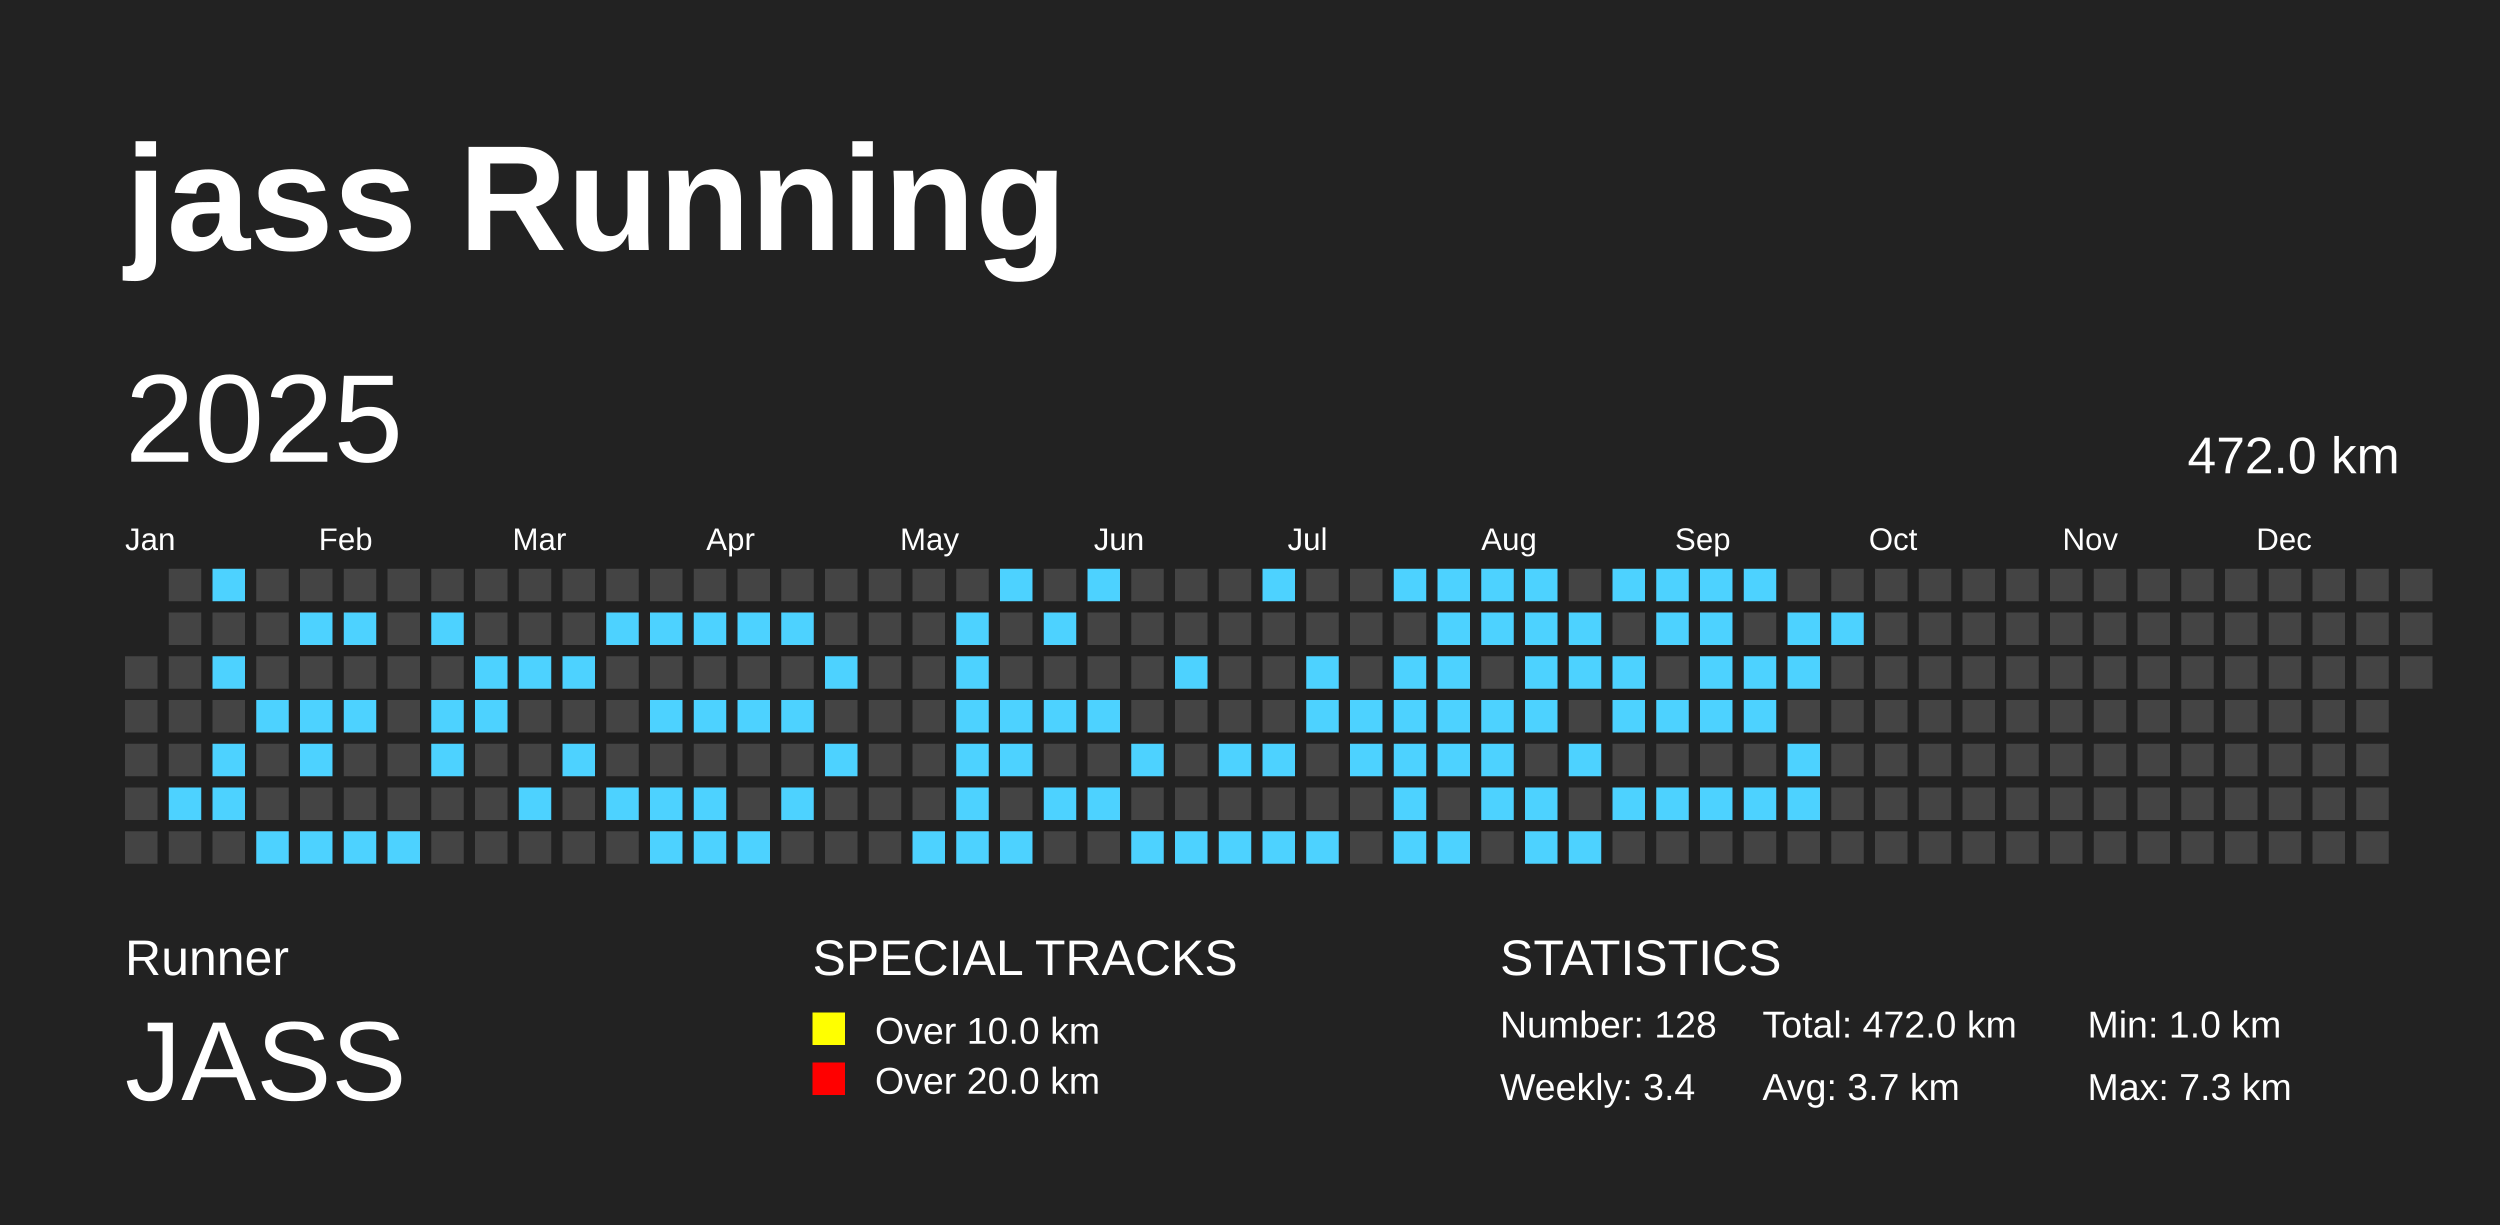
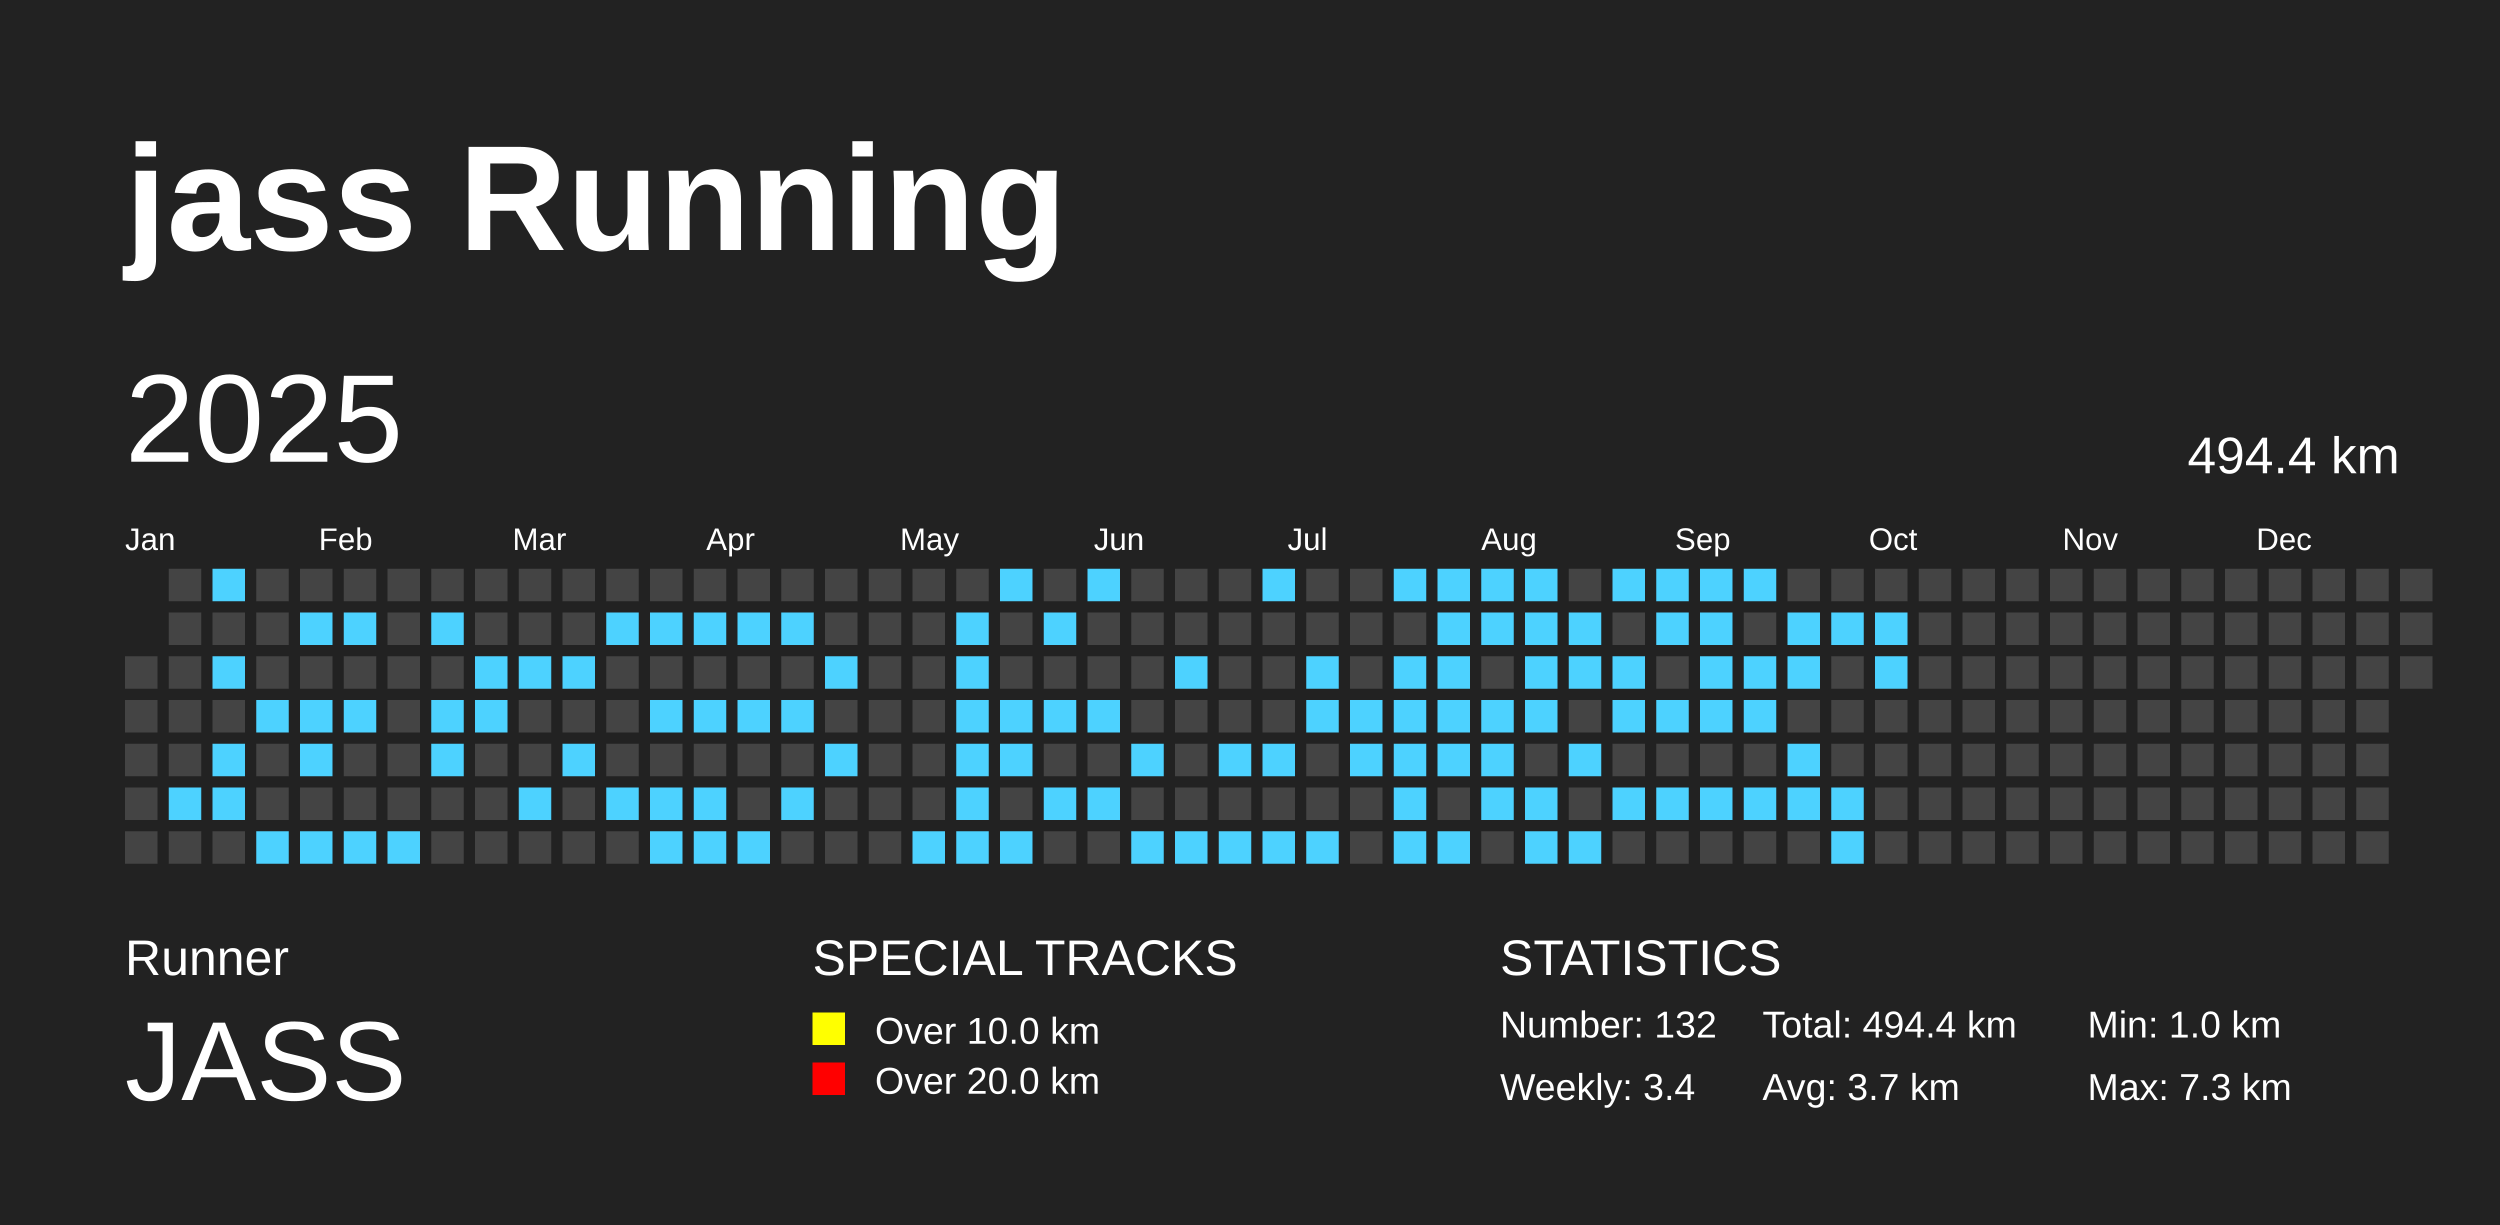
<svg xmlns="http://www.w3.org/2000/svg" baseProfile="full" height="98mm" version="1.1" viewBox="0,0,200,98" width="200mm">
  <defs />
  <rect fill="#222222" height="98" width="200" x="0" y="0" />
  <text fill="#FFFFFF" style="font-size:12px; font-family:Arial; font-weight:bold;" x="10" y="20">jass Running</text>
  <text fill="#FFFFFF" style="font-size:4px; font-family:Arial" x="10" y="78">Runner</text>
  <text fill="#FFFFFF" style="font-size:9px; font-family:Arial" x="10" y="88">JASS</text>
  <text fill="#FFFFFF" style="font-size:4px; font-family:Arial" x="65" y="78">SPECIAL TRACKS</text>
  <rect fill="yellow" height="2.6" width="2.6" x="65" y="81" />
  <text fill="#FFFFFF" style="font-size:3px; font-family:Arial" x="70" y="83.5">Over 10.0 km</text>
  <rect fill="red" height="2.6" width="2.6" x="65" y="85" />
  <text fill="#FFFFFF" style="font-size:3px; font-family:Arial" x="70" y="87.5">Over 20.0 km</text>
  <text fill="#FFFFFF" style="font-size:4px; font-family:Arial" x="120" y="78">STATISTICS</text>
-   <text fill="#FFFFFF" style="font-size:3px; font-family:Arial" x="120" y="83">Number: 128</text>
+   <text fill="#FFFFFF" style="font-size:3px; font-family:Arial" x="120" y="83">Number: 132</text>
  <text fill="#FFFFFF" style="font-size:3px; font-family:Arial" x="120" y="88">Weekly: 3.4</text>
-   <text fill="#FFFFFF" style="font-size:3px; font-family:Arial" x="141" y="83">Total: 472.0 km</text>
+   <text fill="#FFFFFF" style="font-size:3px; font-family:Arial" x="141" y="83">Total: 494.4 km</text>
  <text fill="#FFFFFF" style="font-size:3px; font-family:Arial" x="141" y="88">Avg: 3.7 km</text>
  <text fill="#FFFFFF" style="font-size:3px; font-family:Arial" x="167" y="83">Min: 1.0 km</text>
  <text fill="#FFFFFF" style="font-size:3px; font-family:Arial" x="167" y="88">Max: 7.3 km</text>
  <text dominant-baseline="hanging" fill="#FFFFFF" style="font-size:10.0px; font-family:Arial;" x="10" y="30">2025</text>
-   <text dominant-baseline="hanging" fill="#FFFFFF" style="font-size:4.125px; font-family:Arial;" x="175" y="35">472.0 km</text>
+   <text dominant-baseline="hanging" fill="#FFFFFF" style="font-size:4.125px; font-family:Arial;" x="175" y="35">494.4 km</text>
  <text fill="#FFFFFF" style="font-size:2.5px; font-family:Arial" x="10.0" y="44">Jan</text>
  <text fill="#FFFFFF" style="font-size:2.5px; font-family:Arial" x="25.5" y="44">Feb</text>
  <text fill="#FFFFFF" style="font-size:2.5px; font-family:Arial" x="41.0" y="44">Mar</text>
  <text fill="#FFFFFF" style="font-size:2.5px; font-family:Arial" x="56.5" y="44">Apr</text>
  <text fill="#FFFFFF" style="font-size:2.5px; font-family:Arial" x="72.0" y="44">May</text>
  <text fill="#FFFFFF" style="font-size:2.5px; font-family:Arial" x="87.5" y="44">Jun</text>
  <text fill="#FFFFFF" style="font-size:2.5px; font-family:Arial" x="103.0" y="44">Jul</text>
  <text fill="#FFFFFF" style="font-size:2.5px; font-family:Arial" x="118.5" y="44">Aug</text>
  <text fill="#FFFFFF" style="font-size:2.5px; font-family:Arial" x="134.0" y="44">Sep</text>
  <text fill="#FFFFFF" style="font-size:2.5px; font-family:Arial" x="149.5" y="44">Oct</text>
  <text fill="#FFFFFF" style="font-size:2.5px; font-family:Arial" x="165.0" y="44">Nov</text>
  <text fill="#FFFFFF" style="font-size:2.5px; font-family:Arial" x="180.5" y="44">Dec</text>
  <rect fill="#444444" height="2.6" width="2.6" x="10.0" y="52.5" />
  <rect fill="#444444" height="2.6" width="2.6" x="10.0" y="56.0" />
  <rect fill="#444444" height="2.6" width="2.6" x="10.0" y="59.5" />
  <rect fill="#444444" height="2.6" width="2.6" x="10.0" y="63.0" />
  <rect fill="#444444" height="2.6" width="2.6" x="10.0" y="66.5" />
  <rect fill="#444444" height="2.6" width="2.6" x="13.5" y="45.5" />
  <rect fill="#444444" height="2.6" width="2.6" x="13.5" y="49.0" />
  <rect fill="#444444" height="2.6" width="2.6" x="13.5" y="52.5" />
  <rect fill="#444444" height="2.6" width="2.6" x="13.5" y="56.0" />
  <rect fill="#444444" height="2.6" width="2.6" x="13.5" y="59.5" />
  <rect fill="#4DD2FF" height="2.6" width="2.6" x="13.5" y="63.0" />
  <rect fill="#444444" height="2.6" width="2.6" x="13.5" y="66.5" />
  <rect fill="#4DD2FF" height="2.6" width="2.6" x="17.0" y="45.5" />
  <rect fill="#444444" height="2.6" width="2.6" x="17.0" y="49.0" />
  <rect fill="#4DD2FF" height="2.6" width="2.6" x="17.0" y="52.5" />
  <rect fill="#444444" height="2.6" width="2.6" x="17.0" y="56.0" />
  <rect fill="#4DD2FF" height="2.6" width="2.6" x="17.0" y="59.5" />
  <rect fill="#4DD2FF" height="2.6" width="2.6" x="17.0" y="63.0" />
  <rect fill="#444444" height="2.6" width="2.6" x="17.0" y="66.5" />
  <rect fill="#444444" height="2.6" width="2.6" x="20.5" y="45.5" />
  <rect fill="#444444" height="2.6" width="2.6" x="20.5" y="49.0" />
  <rect fill="#444444" height="2.6" width="2.6" x="20.5" y="52.5" />
  <rect fill="#4DD2FF" height="2.6" width="2.6" x="20.5" y="56.0" />
  <rect fill="#444444" height="2.6" width="2.6" x="20.5" y="59.5" />
  <rect fill="#444444" height="2.6" width="2.6" x="20.5" y="63.0" />
  <rect fill="#4DD2FF" height="2.6" width="2.6" x="20.5" y="66.5" />
  <rect fill="#444444" height="2.6" width="2.6" x="24.0" y="45.5" />
  <rect fill="#4DD2FF" height="2.6" width="2.6" x="24.0" y="49.0" />
  <rect fill="#444444" height="2.6" width="2.6" x="24.0" y="52.5" />
  <rect fill="#4DD2FF" height="2.6" width="2.6" x="24.0" y="56.0" />
  <rect fill="#4DD2FF" height="2.6" width="2.6" x="24.0" y="59.5" />
  <rect fill="#444444" height="2.6" width="2.6" x="24.0" y="63.0" />
  <rect fill="#4DD2FF" height="2.6" width="2.6" x="24.0" y="66.5" />
  <rect fill="#444444" height="2.6" width="2.6" x="27.5" y="45.5" />
  <rect fill="#4DD2FF" height="2.6" width="2.6" x="27.5" y="49.0" />
  <rect fill="#444444" height="2.6" width="2.6" x="27.5" y="52.5" />
  <rect fill="#4DD2FF" height="2.6" width="2.6" x="27.5" y="56.0" />
  <rect fill="#444444" height="2.6" width="2.6" x="27.5" y="59.5" />
  <rect fill="#444444" height="2.6" width="2.6" x="27.5" y="63.0" />
  <rect fill="#4DD2FF" height="2.6" width="2.6" x="27.5" y="66.5" />
  <rect fill="#444444" height="2.6" width="2.6" x="31.0" y="45.5" />
  <rect fill="#444444" height="2.6" width="2.6" x="31.0" y="49.0" />
  <rect fill="#444444" height="2.6" width="2.6" x="31.0" y="52.5" />
  <rect fill="#444444" height="2.6" width="2.6" x="31.0" y="56.0" />
  <rect fill="#444444" height="2.6" width="2.6" x="31.0" y="59.5" />
  <rect fill="#444444" height="2.6" width="2.6" x="31.0" y="63.0" />
  <rect fill="#4DD2FF" height="2.6" width="2.6" x="31.0" y="66.5" />
  <rect fill="#444444" height="2.6" width="2.6" x="34.5" y="45.5" />
  <rect fill="#4DD2FF" height="2.6" width="2.6" x="34.5" y="49.0" />
  <rect fill="#444444" height="2.6" width="2.6" x="34.5" y="52.5" />
  <rect fill="#4DD2FF" height="2.6" width="2.6" x="34.5" y="56.0" />
  <rect fill="#4DD2FF" height="2.6" width="2.6" x="34.5" y="59.5" />
  <rect fill="#444444" height="2.6" width="2.6" x="34.5" y="63.0" />
  <rect fill="#444444" height="2.6" width="2.6" x="34.5" y="66.5" />
  <rect fill="#444444" height="2.6" width="2.6" x="38.0" y="45.5" />
  <rect fill="#444444" height="2.6" width="2.6" x="38.0" y="49.0" />
  <rect fill="#4DD2FF" height="2.6" width="2.6" x="38.0" y="52.5" />
  <rect fill="#4DD2FF" height="2.6" width="2.6" x="38.0" y="56.0" />
  <rect fill="#444444" height="2.6" width="2.6" x="38.0" y="59.5" />
  <rect fill="#444444" height="2.6" width="2.6" x="38.0" y="63.0" />
  <rect fill="#444444" height="2.6" width="2.6" x="38.0" y="66.5" />
  <rect fill="#444444" height="2.6" width="2.6" x="41.5" y="45.5" />
  <rect fill="#444444" height="2.6" width="2.6" x="41.5" y="49.0" />
  <rect fill="#4DD2FF" height="2.6" width="2.6" x="41.5" y="52.5" />
  <rect fill="#444444" height="2.6" width="2.6" x="41.5" y="56.0" />
  <rect fill="#444444" height="2.6" width="2.6" x="41.5" y="59.5" />
  <rect fill="#4DD2FF" height="2.6" width="2.6" x="41.5" y="63.0" />
  <rect fill="#444444" height="2.6" width="2.6" x="41.5" y="66.5" />
  <rect fill="#444444" height="2.6" width="2.6" x="45.0" y="45.5" />
  <rect fill="#444444" height="2.6" width="2.6" x="45.0" y="49.0" />
  <rect fill="#4DD2FF" height="2.6" width="2.6" x="45.0" y="52.5" />
  <rect fill="#444444" height="2.6" width="2.6" x="45.0" y="56.0" />
  <rect fill="#4DD2FF" height="2.6" width="2.6" x="45.0" y="59.5" />
  <rect fill="#444444" height="2.6" width="2.6" x="45.0" y="63.0" />
  <rect fill="#444444" height="2.6" width="2.6" x="45.0" y="66.5" />
  <rect fill="#444444" height="2.6" width="2.6" x="48.5" y="45.5" />
  <rect fill="#4DD2FF" height="2.6" width="2.6" x="48.5" y="49.0" />
  <rect fill="#444444" height="2.6" width="2.6" x="48.5" y="52.5" />
  <rect fill="#444444" height="2.6" width="2.6" x="48.5" y="56.0" />
  <rect fill="#444444" height="2.6" width="2.6" x="48.5" y="59.5" />
  <rect fill="#4DD2FF" height="2.6" width="2.6" x="48.5" y="63.0" />
  <rect fill="#444444" height="2.6" width="2.6" x="48.5" y="66.5" />
  <rect fill="#444444" height="2.6" width="2.6" x="52.0" y="45.5" />
  <rect fill="#4DD2FF" height="2.6" width="2.6" x="52.0" y="49.0" />
  <rect fill="#444444" height="2.6" width="2.6" x="52.0" y="52.5" />
  <rect fill="#4DD2FF" height="2.6" width="2.6" x="52.0" y="56.0" />
  <rect fill="#444444" height="2.6" width="2.6" x="52.0" y="59.5" />
  <rect fill="#4DD2FF" height="2.6" width="2.6" x="52.0" y="63.0" />
  <rect fill="#4DD2FF" height="2.6" width="2.6" x="52.0" y="66.5" />
  <rect fill="#444444" height="2.6" width="2.6" x="55.5" y="45.5" />
  <rect fill="#4DD2FF" height="2.6" width="2.6" x="55.5" y="49.0" />
  <rect fill="#444444" height="2.6" width="2.6" x="55.5" y="52.5" />
  <rect fill="#4DD2FF" height="2.6" width="2.6" x="55.5" y="56.0" />
  <rect fill="#444444" height="2.6" width="2.6" x="55.5" y="59.5" />
  <rect fill="#4DD2FF" height="2.6" width="2.6" x="55.5" y="63.0" />
  <rect fill="#4DD2FF" height="2.6" width="2.6" x="55.5" y="66.5" />
  <rect fill="#444444" height="2.6" width="2.6" x="59.0" y="45.5" />
  <rect fill="#4DD2FF" height="2.6" width="2.6" x="59.0" y="49.0" />
  <rect fill="#444444" height="2.6" width="2.6" x="59.0" y="52.5" />
  <rect fill="#4DD2FF" height="2.6" width="2.6" x="59.0" y="56.0" />
  <rect fill="#444444" height="2.6" width="2.6" x="59.0" y="59.5" />
  <rect fill="#444444" height="2.6" width="2.6" x="59.0" y="63.0" />
  <rect fill="#4DD2FF" height="2.6" width="2.6" x="59.0" y="66.5" />
  <rect fill="#444444" height="2.6" width="2.6" x="62.5" y="45.5" />
  <rect fill="#4DD2FF" height="2.6" width="2.6" x="62.5" y="49.0" />
  <rect fill="#444444" height="2.6" width="2.6" x="62.5" y="52.5" />
  <rect fill="#4DD2FF" height="2.6" width="2.6" x="62.5" y="56.0" />
  <rect fill="#444444" height="2.6" width="2.6" x="62.5" y="59.5" />
  <rect fill="#4DD2FF" height="2.6" width="2.6" x="62.5" y="63.0" />
  <rect fill="#444444" height="2.6" width="2.6" x="62.5" y="66.5" />
  <rect fill="#444444" height="2.6" width="2.6" x="66.0" y="45.5" />
  <rect fill="#444444" height="2.6" width="2.6" x="66.0" y="49.0" />
  <rect fill="#4DD2FF" height="2.6" width="2.6" x="66.0" y="52.5" />
  <rect fill="#444444" height="2.6" width="2.6" x="66.0" y="56.0" />
  <rect fill="#4DD2FF" height="2.6" width="2.6" x="66.0" y="59.5" />
  <rect fill="#444444" height="2.6" width="2.6" x="66.0" y="63.0" />
  <rect fill="#444444" height="2.6" width="2.6" x="66.0" y="66.5" />
  <rect fill="#444444" height="2.6" width="2.6" x="69.5" y="45.5" />
  <rect fill="#444444" height="2.6" width="2.6" x="69.5" y="49.0" />
  <rect fill="#444444" height="2.6" width="2.6" x="69.5" y="52.5" />
  <rect fill="#444444" height="2.6" width="2.6" x="69.5" y="56.0" />
  <rect fill="#444444" height="2.6" width="2.6" x="69.5" y="59.5" />
  <rect fill="#444444" height="2.6" width="2.6" x="69.5" y="63.0" />
  <rect fill="#444444" height="2.6" width="2.6" x="69.5" y="66.5" />
  <rect fill="#444444" height="2.6" width="2.6" x="73.0" y="45.5" />
  <rect fill="#444444" height="2.6" width="2.6" x="73.0" y="49.0" />
  <rect fill="#444444" height="2.6" width="2.6" x="73.0" y="52.5" />
  <rect fill="#444444" height="2.6" width="2.6" x="73.0" y="56.0" />
  <rect fill="#444444" height="2.6" width="2.6" x="73.0" y="59.5" />
  <rect fill="#444444" height="2.6" width="2.6" x="73.0" y="63.0" />
  <rect fill="#4DD2FF" height="2.6" width="2.6" x="73.0" y="66.5" />
  <rect fill="#444444" height="2.6" width="2.6" x="76.5" y="45.5" />
  <rect fill="#4DD2FF" height="2.6" width="2.6" x="76.5" y="49.0" />
  <rect fill="#4DD2FF" height="2.6" width="2.6" x="76.5" y="52.5" />
  <rect fill="#4DD2FF" height="2.6" width="2.6" x="76.5" y="56.0" />
  <rect fill="#4DD2FF" height="2.6" width="2.6" x="76.5" y="59.5" />
  <rect fill="#4DD2FF" height="2.6" width="2.6" x="76.5" y="63.0" />
  <rect fill="#4DD2FF" height="2.6" width="2.6" x="76.5" y="66.5" />
  <rect fill="#4DD2FF" height="2.6" width="2.6" x="80.0" y="45.5" />
  <rect fill="#444444" height="2.6" width="2.6" x="80.0" y="49.0" />
  <rect fill="#444444" height="2.6" width="2.6" x="80.0" y="52.5" />
  <rect fill="#4DD2FF" height="2.6" width="2.6" x="80.0" y="56.0" />
  <rect fill="#4DD2FF" height="2.6" width="2.6" x="80.0" y="59.5" />
  <rect fill="#444444" height="2.6" width="2.6" x="80.0" y="63.0" />
  <rect fill="#4DD2FF" height="2.6" width="2.6" x="80.0" y="66.5" />
  <rect fill="#444444" height="2.6" width="2.6" x="83.5" y="45.5" />
  <rect fill="#4DD2FF" height="2.6" width="2.6" x="83.5" y="49.0" />
  <rect fill="#444444" height="2.6" width="2.6" x="83.5" y="52.5" />
  <rect fill="#4DD2FF" height="2.6" width="2.6" x="83.5" y="56.0" />
  <rect fill="#444444" height="2.6" width="2.6" x="83.5" y="59.5" />
  <rect fill="#4DD2FF" height="2.6" width="2.6" x="83.5" y="63.0" />
  <rect fill="#444444" height="2.6" width="2.6" x="83.5" y="66.5" />
  <rect fill="#4DD2FF" height="2.6" width="2.6" x="87.0" y="45.5" />
  <rect fill="#444444" height="2.6" width="2.6" x="87.0" y="49.0" />
  <rect fill="#444444" height="2.6" width="2.6" x="87.0" y="52.5" />
  <rect fill="#4DD2FF" height="2.6" width="2.6" x="87.0" y="56.0" />
  <rect fill="#444444" height="2.6" width="2.6" x="87.0" y="59.5" />
  <rect fill="#4DD2FF" height="2.6" width="2.6" x="87.0" y="63.0" />
  <rect fill="#444444" height="2.6" width="2.6" x="87.0" y="66.5" />
  <rect fill="#444444" height="2.6" width="2.6" x="90.5" y="45.5" />
  <rect fill="#444444" height="2.6" width="2.6" x="90.5" y="49.0" />
  <rect fill="#444444" height="2.6" width="2.6" x="90.5" y="52.5" />
  <rect fill="#444444" height="2.6" width="2.6" x="90.5" y="56.0" />
  <rect fill="#4DD2FF" height="2.6" width="2.6" x="90.5" y="59.5" />
  <rect fill="#444444" height="2.6" width="2.6" x="90.5" y="63.0" />
  <rect fill="#4DD2FF" height="2.6" width="2.6" x="90.5" y="66.5" />
  <rect fill="#444444" height="2.6" width="2.6" x="94.0" y="45.5" />
  <rect fill="#444444" height="2.6" width="2.6" x="94.0" y="49.0" />
  <rect fill="#4DD2FF" height="2.6" width="2.6" x="94.0" y="52.5" />
  <rect fill="#444444" height="2.6" width="2.6" x="94.0" y="56.0" />
  <rect fill="#444444" height="2.6" width="2.6" x="94.0" y="59.5" />
  <rect fill="#444444" height="2.6" width="2.6" x="94.0" y="63.0" />
  <rect fill="#4DD2FF" height="2.6" width="2.6" x="94.0" y="66.5" />
  <rect fill="#444444" height="2.6" width="2.6" x="97.5" y="45.5" />
  <rect fill="#444444" height="2.6" width="2.6" x="97.5" y="49.0" />
  <rect fill="#444444" height="2.6" width="2.6" x="97.5" y="52.5" />
  <rect fill="#444444" height="2.6" width="2.6" x="97.5" y="56.0" />
  <rect fill="#4DD2FF" height="2.6" width="2.6" x="97.5" y="59.5" />
  <rect fill="#444444" height="2.6" width="2.6" x="97.5" y="63.0" />
  <rect fill="#4DD2FF" height="2.6" width="2.6" x="97.5" y="66.5" />
  <rect fill="#4DD2FF" height="2.6" width="2.6" x="101.0" y="45.5" />
  <rect fill="#444444" height="2.6" width="2.6" x="101.0" y="49.0" />
  <rect fill="#444444" height="2.6" width="2.6" x="101.0" y="52.5" />
  <rect fill="#444444" height="2.6" width="2.6" x="101.0" y="56.0" />
  <rect fill="#4DD2FF" height="2.6" width="2.6" x="101.0" y="59.5" />
  <rect fill="#444444" height="2.6" width="2.6" x="101.0" y="63.0" />
  <rect fill="#4DD2FF" height="2.6" width="2.6" x="101.0" y="66.5" />
  <rect fill="#444444" height="2.6" width="2.6" x="104.5" y="45.5" />
  <rect fill="#444444" height="2.6" width="2.6" x="104.5" y="49.0" />
  <rect fill="#4DD2FF" height="2.6" width="2.6" x="104.5" y="52.5" />
  <rect fill="#4DD2FF" height="2.6" width="2.6" x="104.5" y="56.0" />
  <rect fill="#444444" height="2.6" width="2.6" x="104.5" y="59.5" />
  <rect fill="#444444" height="2.6" width="2.6" x="104.5" y="63.0" />
  <rect fill="#4DD2FF" height="2.6" width="2.6" x="104.5" y="66.5" />
  <rect fill="#444444" height="2.6" width="2.6" x="108.0" y="45.5" />
  <rect fill="#444444" height="2.6" width="2.6" x="108.0" y="49.0" />
  <rect fill="#444444" height="2.6" width="2.6" x="108.0" y="52.5" />
  <rect fill="#4DD2FF" height="2.6" width="2.6" x="108.0" y="56.0" />
  <rect fill="#4DD2FF" height="2.6" width="2.6" x="108.0" y="59.5" />
  <rect fill="#444444" height="2.6" width="2.6" x="108.0" y="63.0" />
  <rect fill="#444444" height="2.6" width="2.6" x="108.0" y="66.5" />
  <rect fill="#4DD2FF" height="2.6" width="2.6" x="111.5" y="45.5" />
  <rect fill="#444444" height="2.6" width="2.6" x="111.5" y="49.0" />
  <rect fill="#4DD2FF" height="2.6" width="2.6" x="111.5" y="52.5" />
  <rect fill="#4DD2FF" height="2.6" width="2.6" x="111.5" y="56.0" />
  <rect fill="#4DD2FF" height="2.6" width="2.6" x="111.5" y="59.5" />
  <rect fill="#4DD2FF" height="2.6" width="2.6" x="111.5" y="63.0" />
  <rect fill="#4DD2FF" height="2.6" width="2.6" x="111.5" y="66.5" />
  <rect fill="#4DD2FF" height="2.6" width="2.6" x="115.0" y="45.5" />
  <rect fill="#4DD2FF" height="2.6" width="2.6" x="115.0" y="49.0" />
  <rect fill="#4DD2FF" height="2.6" width="2.6" x="115.0" y="52.5" />
  <rect fill="#4DD2FF" height="2.6" width="2.6" x="115.0" y="56.0" />
  <rect fill="#4DD2FF" height="2.6" width="2.6" x="115.0" y="59.5" />
  <rect fill="#444444" height="2.6" width="2.6" x="115.0" y="63.0" />
  <rect fill="#4DD2FF" height="2.6" width="2.6" x="115.0" y="66.5" />
  <rect fill="#4DD2FF" height="2.6" width="2.6" x="118.5" y="45.5" />
  <rect fill="#4DD2FF" height="2.6" width="2.6" x="118.5" y="49.0" />
  <rect fill="#444444" height="2.6" width="2.6" x="118.5" y="52.5" />
  <rect fill="#4DD2FF" height="2.6" width="2.6" x="118.5" y="56.0" />
  <rect fill="#4DD2FF" height="2.6" width="2.6" x="118.5" y="59.5" />
  <rect fill="#4DD2FF" height="2.6" width="2.6" x="118.5" y="63.0" />
  <rect fill="#444444" height="2.6" width="2.6" x="118.5" y="66.5" />
  <rect fill="#4DD2FF" height="2.6" width="2.6" x="122.0" y="45.5" />
  <rect fill="#4DD2FF" height="2.6" width="2.6" x="122.0" y="49.0" />
  <rect fill="#4DD2FF" height="2.6" width="2.6" x="122.0" y="52.5" />
  <rect fill="#4DD2FF" height="2.6" width="2.6" x="122.0" y="56.0" />
  <rect fill="#444444" height="2.6" width="2.6" x="122.0" y="59.5" />
  <rect fill="#4DD2FF" height="2.6" width="2.6" x="122.0" y="63.0" />
  <rect fill="#4DD2FF" height="2.6" width="2.6" x="122.0" y="66.5" />
  <rect fill="#444444" height="2.6" width="2.6" x="125.5" y="45.5" />
  <rect fill="#4DD2FF" height="2.6" width="2.6" x="125.5" y="49.0" />
  <rect fill="#4DD2FF" height="2.6" width="2.6" x="125.5" y="52.5" />
  <rect fill="#444444" height="2.6" width="2.6" x="125.5" y="56.0" />
  <rect fill="#4DD2FF" height="2.6" width="2.6" x="125.5" y="59.5" />
  <rect fill="#444444" height="2.6" width="2.6" x="125.5" y="63.0" />
  <rect fill="#4DD2FF" height="2.6" width="2.6" x="125.5" y="66.5" />
  <rect fill="#4DD2FF" height="2.6" width="2.6" x="129.0" y="45.5" />
  <rect fill="#444444" height="2.6" width="2.6" x="129.0" y="49.0" />
  <rect fill="#4DD2FF" height="2.6" width="2.6" x="129.0" y="52.5" />
  <rect fill="#4DD2FF" height="2.6" width="2.6" x="129.0" y="56.0" />
  <rect fill="#444444" height="2.6" width="2.6" x="129.0" y="59.5" />
  <rect fill="#4DD2FF" height="2.6" width="2.6" x="129.0" y="63.0" />
  <rect fill="#444444" height="2.6" width="2.6" x="129.0" y="66.5" />
  <rect fill="#4DD2FF" height="2.6" width="2.6" x="132.5" y="45.5" />
  <rect fill="#4DD2FF" height="2.6" width="2.6" x="132.5" y="49.0" />
  <rect fill="#444444" height="2.6" width="2.6" x="132.5" y="52.5" />
  <rect fill="#4DD2FF" height="2.6" width="2.6" x="132.5" y="56.0" />
  <rect fill="#444444" height="2.6" width="2.6" x="132.5" y="59.5" />
  <rect fill="#4DD2FF" height="2.6" width="2.6" x="132.5" y="63.0" />
  <rect fill="#444444" height="2.6" width="2.6" x="132.5" y="66.5" />
  <rect fill="#4DD2FF" height="2.6" width="2.6" x="136.0" y="45.5" />
  <rect fill="#4DD2FF" height="2.6" width="2.6" x="136.0" y="49.0" />
  <rect fill="#4DD2FF" height="2.6" width="2.6" x="136.0" y="52.5" />
  <rect fill="#4DD2FF" height="2.6" width="2.6" x="136.0" y="56.0" />
  <rect fill="#444444" height="2.6" width="2.6" x="136.0" y="59.5" />
  <rect fill="#4DD2FF" height="2.6" width="2.6" x="136.0" y="63.0" />
  <rect fill="#444444" height="2.6" width="2.6" x="136.0" y="66.5" />
  <rect fill="#4DD2FF" height="2.6" width="2.6" x="139.5" y="45.5" />
  <rect fill="#444444" height="2.6" width="2.6" x="139.5" y="49.0" />
  <rect fill="#4DD2FF" height="2.6" width="2.6" x="139.5" y="52.5" />
  <rect fill="#4DD2FF" height="2.6" width="2.6" x="139.5" y="56.0" />
  <rect fill="#444444" height="2.6" width="2.6" x="139.5" y="59.5" />
  <rect fill="#4DD2FF" height="2.6" width="2.6" x="139.5" y="63.0" />
  <rect fill="#444444" height="2.6" width="2.6" x="139.5" y="66.5" />
  <rect fill="#444444" height="2.6" width="2.6" x="143.0" y="45.5" />
  <rect fill="#4DD2FF" height="2.6" width="2.6" x="143.0" y="49.0" />
  <rect fill="#4DD2FF" height="2.6" width="2.6" x="143.0" y="52.5" />
  <rect fill="#444444" height="2.6" width="2.6" x="143.0" y="56.0" />
  <rect fill="#4DD2FF" height="2.6" width="2.6" x="143.0" y="59.5" />
  <rect fill="#4DD2FF" height="2.6" width="2.6" x="143.0" y="63.0" />
  <rect fill="#444444" height="2.6" width="2.6" x="143.0" y="66.5" />
  <rect fill="#444444" height="2.6" width="2.6" x="146.5" y="45.5" />
  <rect fill="#4DD2FF" height="2.6" width="2.6" x="146.5" y="49.0" />
  <rect fill="#444444" height="2.6" width="2.6" x="146.5" y="52.5" />
  <rect fill="#444444" height="2.6" width="2.6" x="146.5" y="56.0" />
  <rect fill="#444444" height="2.6" width="2.6" x="146.5" y="59.5" />
-   <rect fill="#444444" height="2.6" width="2.6" x="146.5" y="63.0" />
-   <rect fill="#444444" height="2.6" width="2.6" x="146.5" y="66.5" />
+   <rect fill="#4DD2FF" height="2.6" width="2.6" x="146.5" y="63.0" />
+   <rect fill="#4DD2FF" height="2.6" width="2.6" x="146.5" y="66.5" />
  <rect fill="#444444" height="2.6" width="2.6" x="150.0" y="45.5" />
-   <rect fill="#444444" height="2.6" width="2.6" x="150.0" y="49.0" />
-   <rect fill="#444444" height="2.6" width="2.6" x="150.0" y="52.5" />
+   <rect fill="#4DD2FF" height="2.6" width="2.6" x="150.0" y="49.0" />
+   <rect fill="#4DD2FF" height="2.6" width="2.6" x="150.0" y="52.5" />
  <rect fill="#444444" height="2.6" width="2.6" x="150.0" y="56.0" />
  <rect fill="#444444" height="2.6" width="2.6" x="150.0" y="59.5" />
  <rect fill="#444444" height="2.6" width="2.6" x="150.0" y="63.0" />
  <rect fill="#444444" height="2.6" width="2.6" x="150.0" y="66.5" />
  <rect fill="#444444" height="2.6" width="2.6" x="153.5" y="45.5" />
  <rect fill="#444444" height="2.6" width="2.6" x="153.5" y="49.0" />
  <rect fill="#444444" height="2.6" width="2.6" x="153.5" y="52.5" />
  <rect fill="#444444" height="2.6" width="2.6" x="153.5" y="56.0" />
  <rect fill="#444444" height="2.6" width="2.6" x="153.5" y="59.5" />
  <rect fill="#444444" height="2.6" width="2.6" x="153.5" y="63.0" />
  <rect fill="#444444" height="2.6" width="2.6" x="153.5" y="66.5" />
  <rect fill="#444444" height="2.6" width="2.6" x="157.0" y="45.5" />
  <rect fill="#444444" height="2.6" width="2.6" x="157.0" y="49.0" />
  <rect fill="#444444" height="2.6" width="2.6" x="157.0" y="52.5" />
  <rect fill="#444444" height="2.6" width="2.6" x="157.0" y="56.0" />
  <rect fill="#444444" height="2.6" width="2.6" x="157.0" y="59.5" />
  <rect fill="#444444" height="2.6" width="2.6" x="157.0" y="63.0" />
  <rect fill="#444444" height="2.6" width="2.6" x="157.0" y="66.5" />
  <rect fill="#444444" height="2.6" width="2.6" x="160.5" y="45.5" />
  <rect fill="#444444" height="2.6" width="2.6" x="160.5" y="49.0" />
  <rect fill="#444444" height="2.6" width="2.6" x="160.5" y="52.5" />
  <rect fill="#444444" height="2.6" width="2.6" x="160.5" y="56.0" />
  <rect fill="#444444" height="2.6" width="2.6" x="160.5" y="59.5" />
  <rect fill="#444444" height="2.6" width="2.6" x="160.5" y="63.0" />
  <rect fill="#444444" height="2.6" width="2.6" x="160.5" y="66.5" />
  <rect fill="#444444" height="2.6" width="2.6" x="164.0" y="45.5" />
  <rect fill="#444444" height="2.6" width="2.6" x="164.0" y="49.0" />
  <rect fill="#444444" height="2.6" width="2.6" x="164.0" y="52.5" />
  <rect fill="#444444" height="2.6" width="2.6" x="164.0" y="56.0" />
  <rect fill="#444444" height="2.6" width="2.6" x="164.0" y="59.5" />
  <rect fill="#444444" height="2.6" width="2.6" x="164.0" y="63.0" />
  <rect fill="#444444" height="2.6" width="2.6" x="164.0" y="66.5" />
  <rect fill="#444444" height="2.6" width="2.6" x="167.5" y="45.5" />
  <rect fill="#444444" height="2.6" width="2.6" x="167.5" y="49.0" />
  <rect fill="#444444" height="2.6" width="2.6" x="167.5" y="52.5" />
  <rect fill="#444444" height="2.6" width="2.6" x="167.5" y="56.0" />
  <rect fill="#444444" height="2.6" width="2.6" x="167.5" y="59.5" />
  <rect fill="#444444" height="2.6" width="2.6" x="167.5" y="63.0" />
  <rect fill="#444444" height="2.6" width="2.6" x="167.5" y="66.5" />
  <rect fill="#444444" height="2.6" width="2.6" x="171.0" y="45.5" />
  <rect fill="#444444" height="2.6" width="2.6" x="171.0" y="49.0" />
  <rect fill="#444444" height="2.6" width="2.6" x="171.0" y="52.5" />
  <rect fill="#444444" height="2.6" width="2.6" x="171.0" y="56.0" />
  <rect fill="#444444" height="2.6" width="2.6" x="171.0" y="59.5" />
  <rect fill="#444444" height="2.6" width="2.6" x="171.0" y="63.0" />
  <rect fill="#444444" height="2.6" width="2.6" x="171.0" y="66.5" />
  <rect fill="#444444" height="2.6" width="2.6" x="174.5" y="45.5" />
  <rect fill="#444444" height="2.6" width="2.6" x="174.5" y="49.0" />
  <rect fill="#444444" height="2.6" width="2.6" x="174.5" y="52.5" />
  <rect fill="#444444" height="2.6" width="2.6" x="174.5" y="56.0" />
  <rect fill="#444444" height="2.6" width="2.6" x="174.5" y="59.5" />
  <rect fill="#444444" height="2.6" width="2.6" x="174.5" y="63.0" />
  <rect fill="#444444" height="2.6" width="2.6" x="174.5" y="66.5" />
  <rect fill="#444444" height="2.6" width="2.6" x="178.0" y="45.5" />
  <rect fill="#444444" height="2.6" width="2.6" x="178.0" y="49.0" />
  <rect fill="#444444" height="2.6" width="2.6" x="178.0" y="52.5" />
  <rect fill="#444444" height="2.6" width="2.6" x="178.0" y="56.0" />
  <rect fill="#444444" height="2.6" width="2.6" x="178.0" y="59.5" />
  <rect fill="#444444" height="2.6" width="2.6" x="178.0" y="63.0" />
  <rect fill="#444444" height="2.6" width="2.6" x="178.0" y="66.5" />
  <rect fill="#444444" height="2.6" width="2.6" x="181.5" y="45.5" />
  <rect fill="#444444" height="2.6" width="2.6" x="181.5" y="49.0" />
  <rect fill="#444444" height="2.6" width="2.6" x="181.5" y="52.5" />
  <rect fill="#444444" height="2.6" width="2.6" x="181.5" y="56.0" />
  <rect fill="#444444" height="2.6" width="2.6" x="181.5" y="59.5" />
  <rect fill="#444444" height="2.6" width="2.6" x="181.5" y="63.0" />
  <rect fill="#444444" height="2.6" width="2.6" x="181.5" y="66.5" />
  <rect fill="#444444" height="2.6" width="2.6" x="185.0" y="45.5" />
  <rect fill="#444444" height="2.6" width="2.6" x="185.0" y="49.0" />
  <rect fill="#444444" height="2.6" width="2.6" x="185.0" y="52.5" />
  <rect fill="#444444" height="2.6" width="2.6" x="185.0" y="56.0" />
  <rect fill="#444444" height="2.6" width="2.6" x="185.0" y="59.5" />
  <rect fill="#444444" height="2.6" width="2.6" x="185.0" y="63.0" />
  <rect fill="#444444" height="2.6" width="2.6" x="185.0" y="66.5" />
  <rect fill="#444444" height="2.6" width="2.6" x="188.5" y="45.5" />
  <rect fill="#444444" height="2.6" width="2.6" x="188.5" y="49.0" />
  <rect fill="#444444" height="2.6" width="2.6" x="188.5" y="52.5" />
  <rect fill="#444444" height="2.6" width="2.6" x="188.5" y="56.0" />
  <rect fill="#444444" height="2.6" width="2.6" x="188.5" y="59.5" />
  <rect fill="#444444" height="2.6" width="2.6" x="188.5" y="63.0" />
  <rect fill="#444444" height="2.6" width="2.6" x="188.5" y="66.5" />
  <rect fill="#444444" height="2.6" width="2.6" x="192.0" y="45.5" />
  <rect fill="#444444" height="2.6" width="2.6" x="192.0" y="49.0" />
  <rect fill="#444444" height="2.6" width="2.6" x="192.0" y="52.5" />
</svg>
